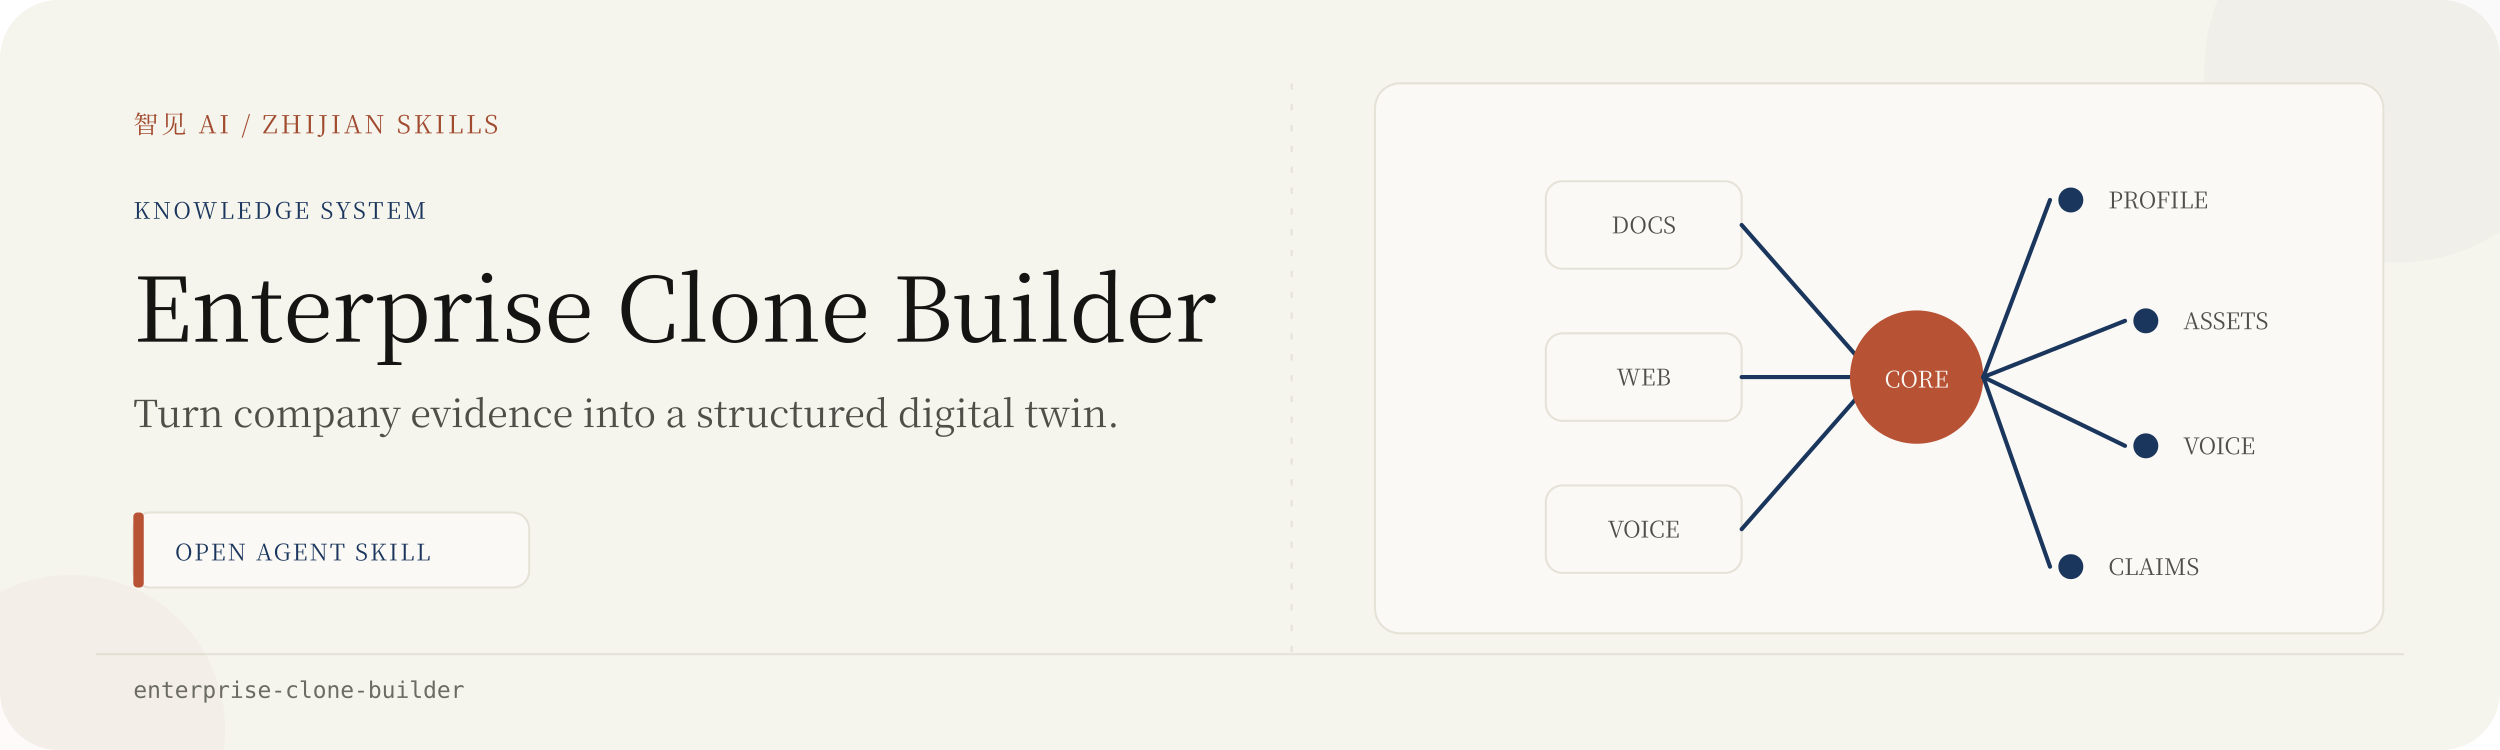
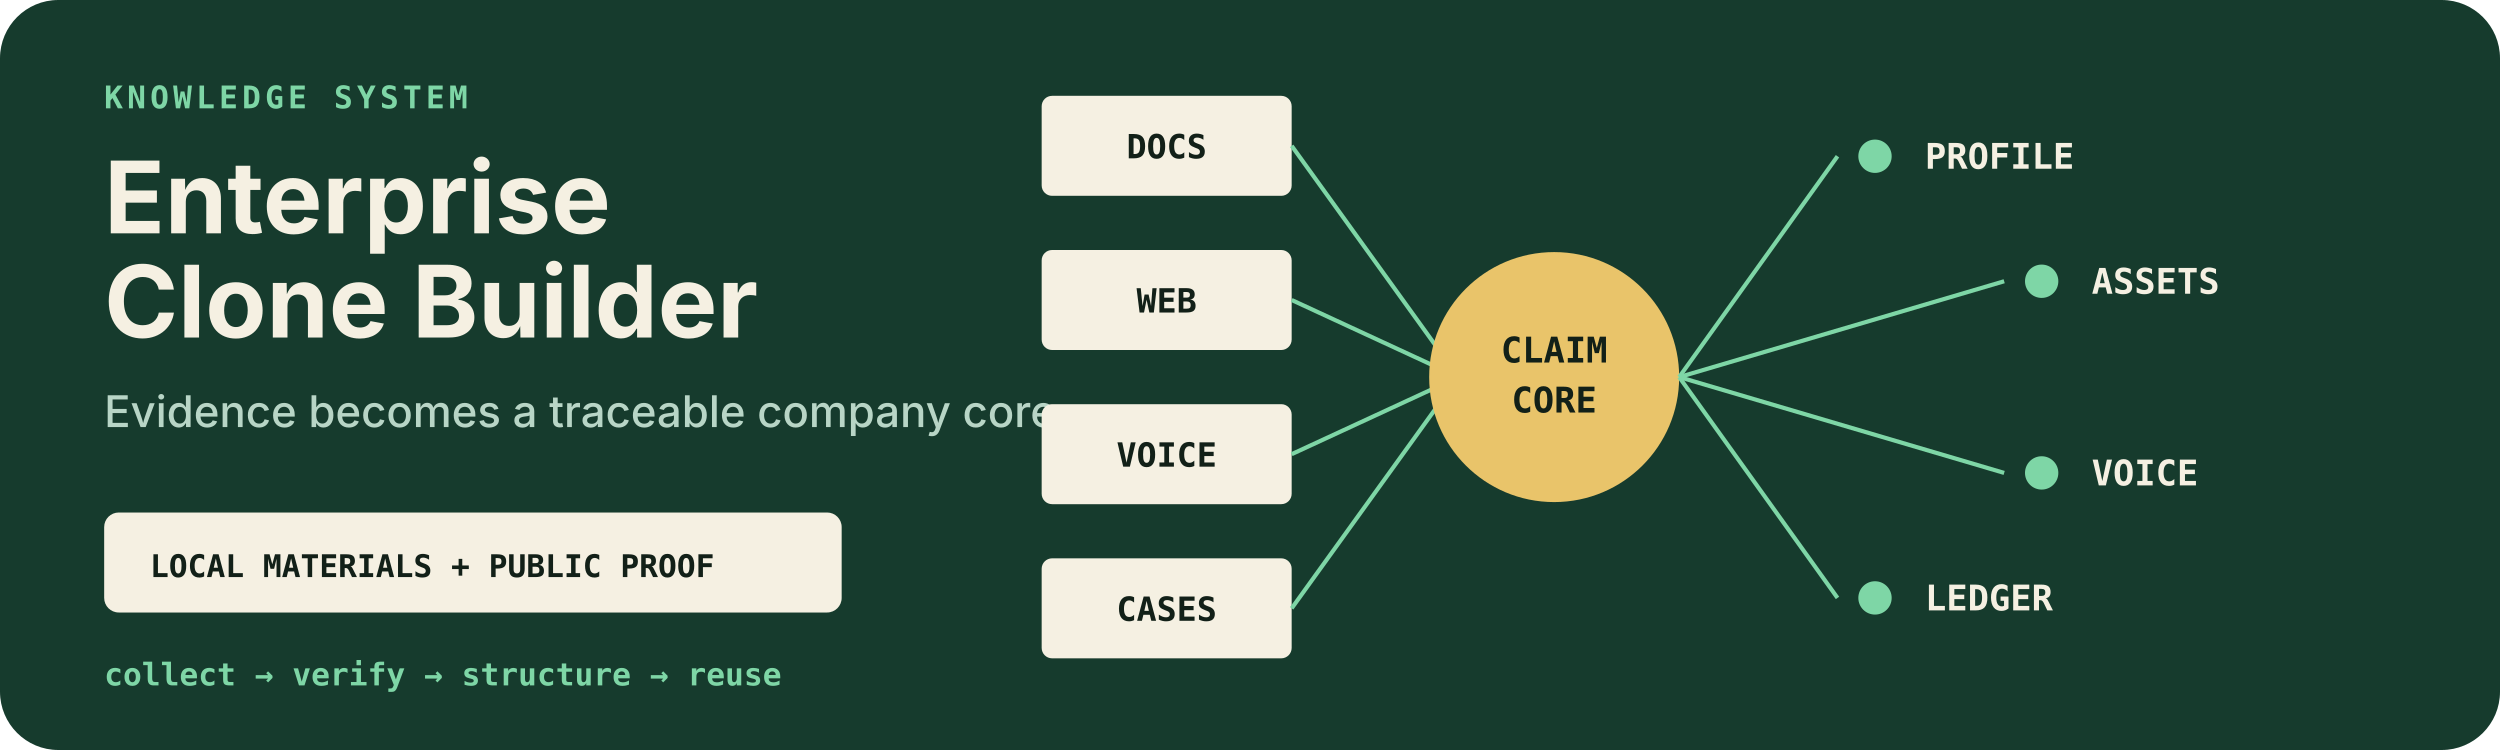
- <svg xmlns="http://www.w3.org/2000/svg" viewBox="0 0 1200 360" role="img" aria-labelledby="title desc">
-   <rect width="1200" height="360" rx="28" fill="#F5F4ED" />
-   <path d="M46 314 H1154" stroke="#E5E3D8" stroke-width="1" />
-   <path d="M620 40 V320" stroke="#E5E3D8" stroke-width="1" stroke-dasharray="3 7" />
-   <circle cx="1150" cy="34" r="92" fill="#1B365D" opacity="0.025" />
-   <circle cx="34" cy="350" r="74" fill="#B85235" opacity="0.035" />
-   <text x="64" y="64" fill="#A04A2E" font-family="'Source Han Serif SC VF','Source Han Serif SC','Noto Serif CJK SC','Songti SC',STSong,SimSun,Georgia,serif" font-size="12" font-weight="500" letter-spacing="1.4">智见 AI  /  ZHIJIAN SKILLS</text>
-   <text x="64" y="105" fill="#1B365D" font-family="'Source Han Serif SC VF','Source Han Serif SC','Noto Serif CJK SC','Songti SC',STSong,SimSun,Georgia,serif" font-size="11" font-weight="500" letter-spacing="1.3">KNOWLEDGE SYSTEM</text>
-   <text x="64" y="164" fill="#141413" font-family="'Source Han Serif SC VF','Source Han Serif SC','Noto Serif CJK SC','Songti SC',STSong,SimSun,Georgia,serif" font-size="43" font-weight="500">Enterprise Clone Builder</text>
-   <text x="64" y="205" fill="#504E49" font-family="'Source Han Serif SC VF','Source Han Serif SC','Noto Serif CJK SC','Songti SC',STSong,SimSun,Georgia,serif" font-size="18" font-weight="400">Turn company evidence into a structured digital twin.</text>
-   <rect x="64" y="246" width="190" height="36" rx="8" fill="#FAF9F5" stroke="#E5E3D8" stroke-width="1" />
-   <rect x="64" y="246" width="5" height="36" rx="2" fill="#B85235" stroke="none" stroke-width="1" />
-   <text x="84" y="269" fill="#1B365D" font-family="'Source Han Serif SC VF','Source Han Serif SC','Noto Serif CJK SC','Songti SC',STSong,SimSun,Georgia,serif" font-size="11" font-weight="500" letter-spacing="1">OPEN AGENT SKILL</text>
-   <text x="64" y="335" fill="#6B6A64" font-family="'SF Mono','JetBrains Mono',Menlo,Consolas,monospace" font-size="11" font-weight="400">enterprise-clone-builder</text>
-   <rect x="660" y="40" width="484" height="264" rx="12" fill="#FAF9F5" stroke="#E5E3D8" stroke-width="1" />
-   <rect x="742" y="87" width="94" height="42" rx="8" fill="#FAF9F5" stroke="#E5E3D8" stroke-width="1" />
-   <text x="789" y="112" fill="#504E49" font-family="'Source Han Serif SC VF','Source Han Serif SC','Noto Serif CJK SC','Songti SC',STSong,SimSun,Georgia,serif" font-size="11" font-weight="500" text-anchor="middle">DOCS</text>
-   <line x1="836" y1="108" x2="900" y2="181" stroke="#1B365D" stroke-width="2" stroke-linecap="round" />
-   <rect x="742" y="160" width="94" height="42" rx="8" fill="#FAF9F5" stroke="#E5E3D8" stroke-width="1" />
-   <text x="789" y="185" fill="#504E49" font-family="'Source Han Serif SC VF','Source Han Serif SC','Noto Serif CJK SC','Songti SC',STSong,SimSun,Georgia,serif" font-size="11" font-weight="500" text-anchor="middle">WEB</text>
-   <line x1="836" y1="181" x2="900" y2="181" stroke="#1B365D" stroke-width="2" stroke-linecap="round" />
-   <rect x="742" y="233" width="94" height="42" rx="8" fill="#FAF9F5" stroke="#E5E3D8" stroke-width="1" />
-   <text x="789" y="258" fill="#504E49" font-family="'Source Han Serif SC VF','Source Han Serif SC','Noto Serif CJK SC','Songti SC',STSong,SimSun,Georgia,serif" font-size="11" font-weight="500" text-anchor="middle">VOICE</text>
-   <line x1="836" y1="254" x2="900" y2="181" stroke="#1B365D" stroke-width="2" stroke-linecap="round" />
-   <circle cx="920" cy="181" r="32" fill="#B85235" stroke="none" stroke-width="1" />
-   <text x="920" y="186" fill="#FAF9F5" font-family="'Source Han Serif SC VF','Source Han Serif SC','Noto Serif CJK SC','Songti SC',STSong,SimSun,Georgia,serif" font-size="11" font-weight="500" text-anchor="middle">CORE</text>
-   <line x1="952" y1="181" x2="984" y2="96" stroke="#1B365D" stroke-width="2" stroke-linecap="round" />
-   <circle cx="994" cy="96" r="6" fill="#1B365D" stroke="none" stroke-width="1" />
-   <text x="1012" y="100" fill="#504E49" font-family="'Source Han Serif SC VF','Source Han Serif SC','Noto Serif CJK SC','Songti SC',STSong,SimSun,Georgia,serif" font-size="11" font-weight="500">PROFILE</text>
-   <line x1="952" y1="181" x2="1020" y2="154" stroke="#1B365D" stroke-width="2" stroke-linecap="round" />
-   <circle cx="1030" cy="154" r="6" fill="#1B365D" stroke="none" stroke-width="1" />
-   <text x="1048" y="158" fill="#504E49" font-family="'Source Han Serif SC VF','Source Han Serif SC','Noto Serif CJK SC','Songti SC',STSong,SimSun,Georgia,serif" font-size="11" font-weight="500">ASSETS</text>
-   <line x1="952" y1="181" x2="1020" y2="214" stroke="#1B365D" stroke-width="2" stroke-linecap="round" />
-   <circle cx="1030" cy="214" r="6" fill="#1B365D" stroke="none" stroke-width="1" />
-   <text x="1048" y="218" fill="#504E49" font-family="'Source Han Serif SC VF','Source Han Serif SC','Noto Serif CJK SC','Songti SC',STSong,SimSun,Georgia,serif" font-size="11" font-weight="500">VOICE</text>
-   <line x1="952" y1="181" x2="984" y2="272" stroke="#1B365D" stroke-width="2" stroke-linecap="round" />
-   <circle cx="994" cy="272" r="6" fill="#1B365D" stroke="none" stroke-width="1" />
-   <text x="1012" y="276" fill="#504E49" font-family="'Source Han Serif SC VF','Source Han Serif SC','Noto Serif CJK SC','Songti SC',STSong,SimSun,Georgia,serif" font-size="11" font-weight="500">CLAIMS</text>
+ <svg xmlns="http://www.w3.org/2000/svg" viewBox="0 0 1200 360" role="img" aria-labelledby="title desc" data-composition="evidence-to-knowledge-core">
+   <rect width="1200" height="360" rx="28" fill="#163B2D" />
+   <g data-composition="evidence-to-knowledge-core">
+     <text x="50" y="52" fill="#7ED6A6" font-family="ui-monospace,'SFMono-Regular',Menlo,monospace" font-size="15" font-weight="750" letter-spacing="2">KNOWLEDGE SYSTEM</text>
+     <text x="50" y="112" fill="#F5F0E2" font-family="-apple-system,BlinkMacSystemFont,'Segoe UI','PingFang SC',sans-serif" font-size="48" font-weight="720">Enterprise</text>
+     <text x="50" y="162" fill="#F5F0E2" font-family="-apple-system,BlinkMacSystemFont,'Segoe UI','PingFang SC',sans-serif" font-size="48" font-weight="720">Clone Builder</text>
+     <text x="50" y="205" fill="#B8D5C6" font-family="-apple-system,BlinkMacSystemFont,'Segoe UI','PingFang SC',sans-serif" font-size="21" font-weight="450">Evidence becomes a traceable company core.</text>
+     <rect x="50" y="246" width="354" height="48" rx="7" fill="#F5F0E2" stroke="none" stroke-width="1" />
+     <text x="72" y="277" fill="#122018" font-family="ui-monospace,'SFMono-Regular',Menlo,monospace" font-size="15" font-weight="750">LOCAL MATERIALS + PUBLIC PROOF</text>
+     <text x="50" y="329" fill="#7ED6A6" font-family="ui-monospace,'SFMono-Regular',Menlo,monospace" font-size="15" font-weight="650">collect  →  verify  →  structure  →  reuse</text>
+     <rect x="500" y="46" width="120" height="48" rx="5" fill="#F5F0E2" stroke="none" stroke-width="1" />
+     <text x="560" y="76" fill="#122018" font-family="ui-monospace,'SFMono-Regular',Menlo,monospace" font-size="16" font-weight="750" text-anchor="middle">DOCS</text>
+     <line x1="620" y1="70" x2="700" y2="181" stroke="#7ED6A6" stroke-width="2" />
+     <rect x="500" y="120" width="120" height="48" rx="5" fill="#F5F0E2" stroke="none" stroke-width="1" />
+     <text x="560" y="150" fill="#122018" font-family="ui-monospace,'SFMono-Regular',Menlo,monospace" font-size="16" font-weight="750" text-anchor="middle">WEB</text>
+     <line x1="620" y1="144" x2="700" y2="181" stroke="#7ED6A6" stroke-width="2" />
+     <rect x="500" y="194" width="120" height="48" rx="5" fill="#F5F0E2" stroke="none" stroke-width="1" />
+     <text x="560" y="224" fill="#122018" font-family="ui-monospace,'SFMono-Regular',Menlo,monospace" font-size="16" font-weight="750" text-anchor="middle">VOICE</text>
+     <line x1="620" y1="218" x2="700" y2="181" stroke="#7ED6A6" stroke-width="2" />
+     <rect x="500" y="268" width="120" height="48" rx="5" fill="#F5F0E2" stroke="none" stroke-width="1" />
+     <text x="560" y="298" fill="#122018" font-family="ui-monospace,'SFMono-Regular',Menlo,monospace" font-size="16" font-weight="750" text-anchor="middle">CASES</text>
+     <line x1="620" y1="292" x2="700" y2="181" stroke="#7ED6A6" stroke-width="2" />
+     <circle cx="746" cy="181" r="60" fill="#E9C46A" stroke="none" stroke-width="1" />
+     <text x="746" y="174" fill="#122018" font-family="ui-monospace,'SFMono-Regular',Menlo,monospace" font-size="17" font-weight="800" text-anchor="middle">CLAIM</text>
+     <text x="746" y="198" fill="#122018" font-family="ui-monospace,'SFMono-Regular',Menlo,monospace" font-size="17" font-weight="800" text-anchor="middle">CORE</text>
+     <line x1="806" y1="181" x2="882" y2="75" stroke="#7ED6A6" stroke-width="2" />
+     <circle cx="900" cy="75" r="8" fill="#7ED6A6" stroke="none" stroke-width="1" />
+     <text x="924" y="81" fill="#F5F0E2" font-family="ui-monospace,'SFMono-Regular',Menlo,monospace" font-size="17" font-weight="700">PROFILE</text>
+     <line x1="806" y1="181" x2="962" y2="135" stroke="#7ED6A6" stroke-width="2" />
+     <circle cx="980" cy="135" r="8" fill="#7ED6A6" stroke="none" stroke-width="1" />
+     <text x="1004" y="141" fill="#F5F0E2" font-family="ui-monospace,'SFMono-Regular',Menlo,monospace" font-size="17" font-weight="700">ASSETS</text>
+     <line x1="806" y1="181" x2="962" y2="227" stroke="#7ED6A6" stroke-width="2" />
+     <circle cx="980" cy="227" r="8" fill="#7ED6A6" stroke="none" stroke-width="1" />
+     <text x="1004" y="233" fill="#F5F0E2" font-family="ui-monospace,'SFMono-Regular',Menlo,monospace" font-size="17" font-weight="700">VOICE</text>
+     <line x1="806" y1="181" x2="882" y2="287" stroke="#7ED6A6" stroke-width="2" />
+     <circle cx="900" cy="287" r="8" fill="#7ED6A6" stroke="none" stroke-width="1" />
+     <text x="924" y="293" fill="#F5F0E2" font-family="ui-monospace,'SFMono-Regular',Menlo,monospace" font-size="17" font-weight="700">LEDGER</text>
+   </g>
</svg>
